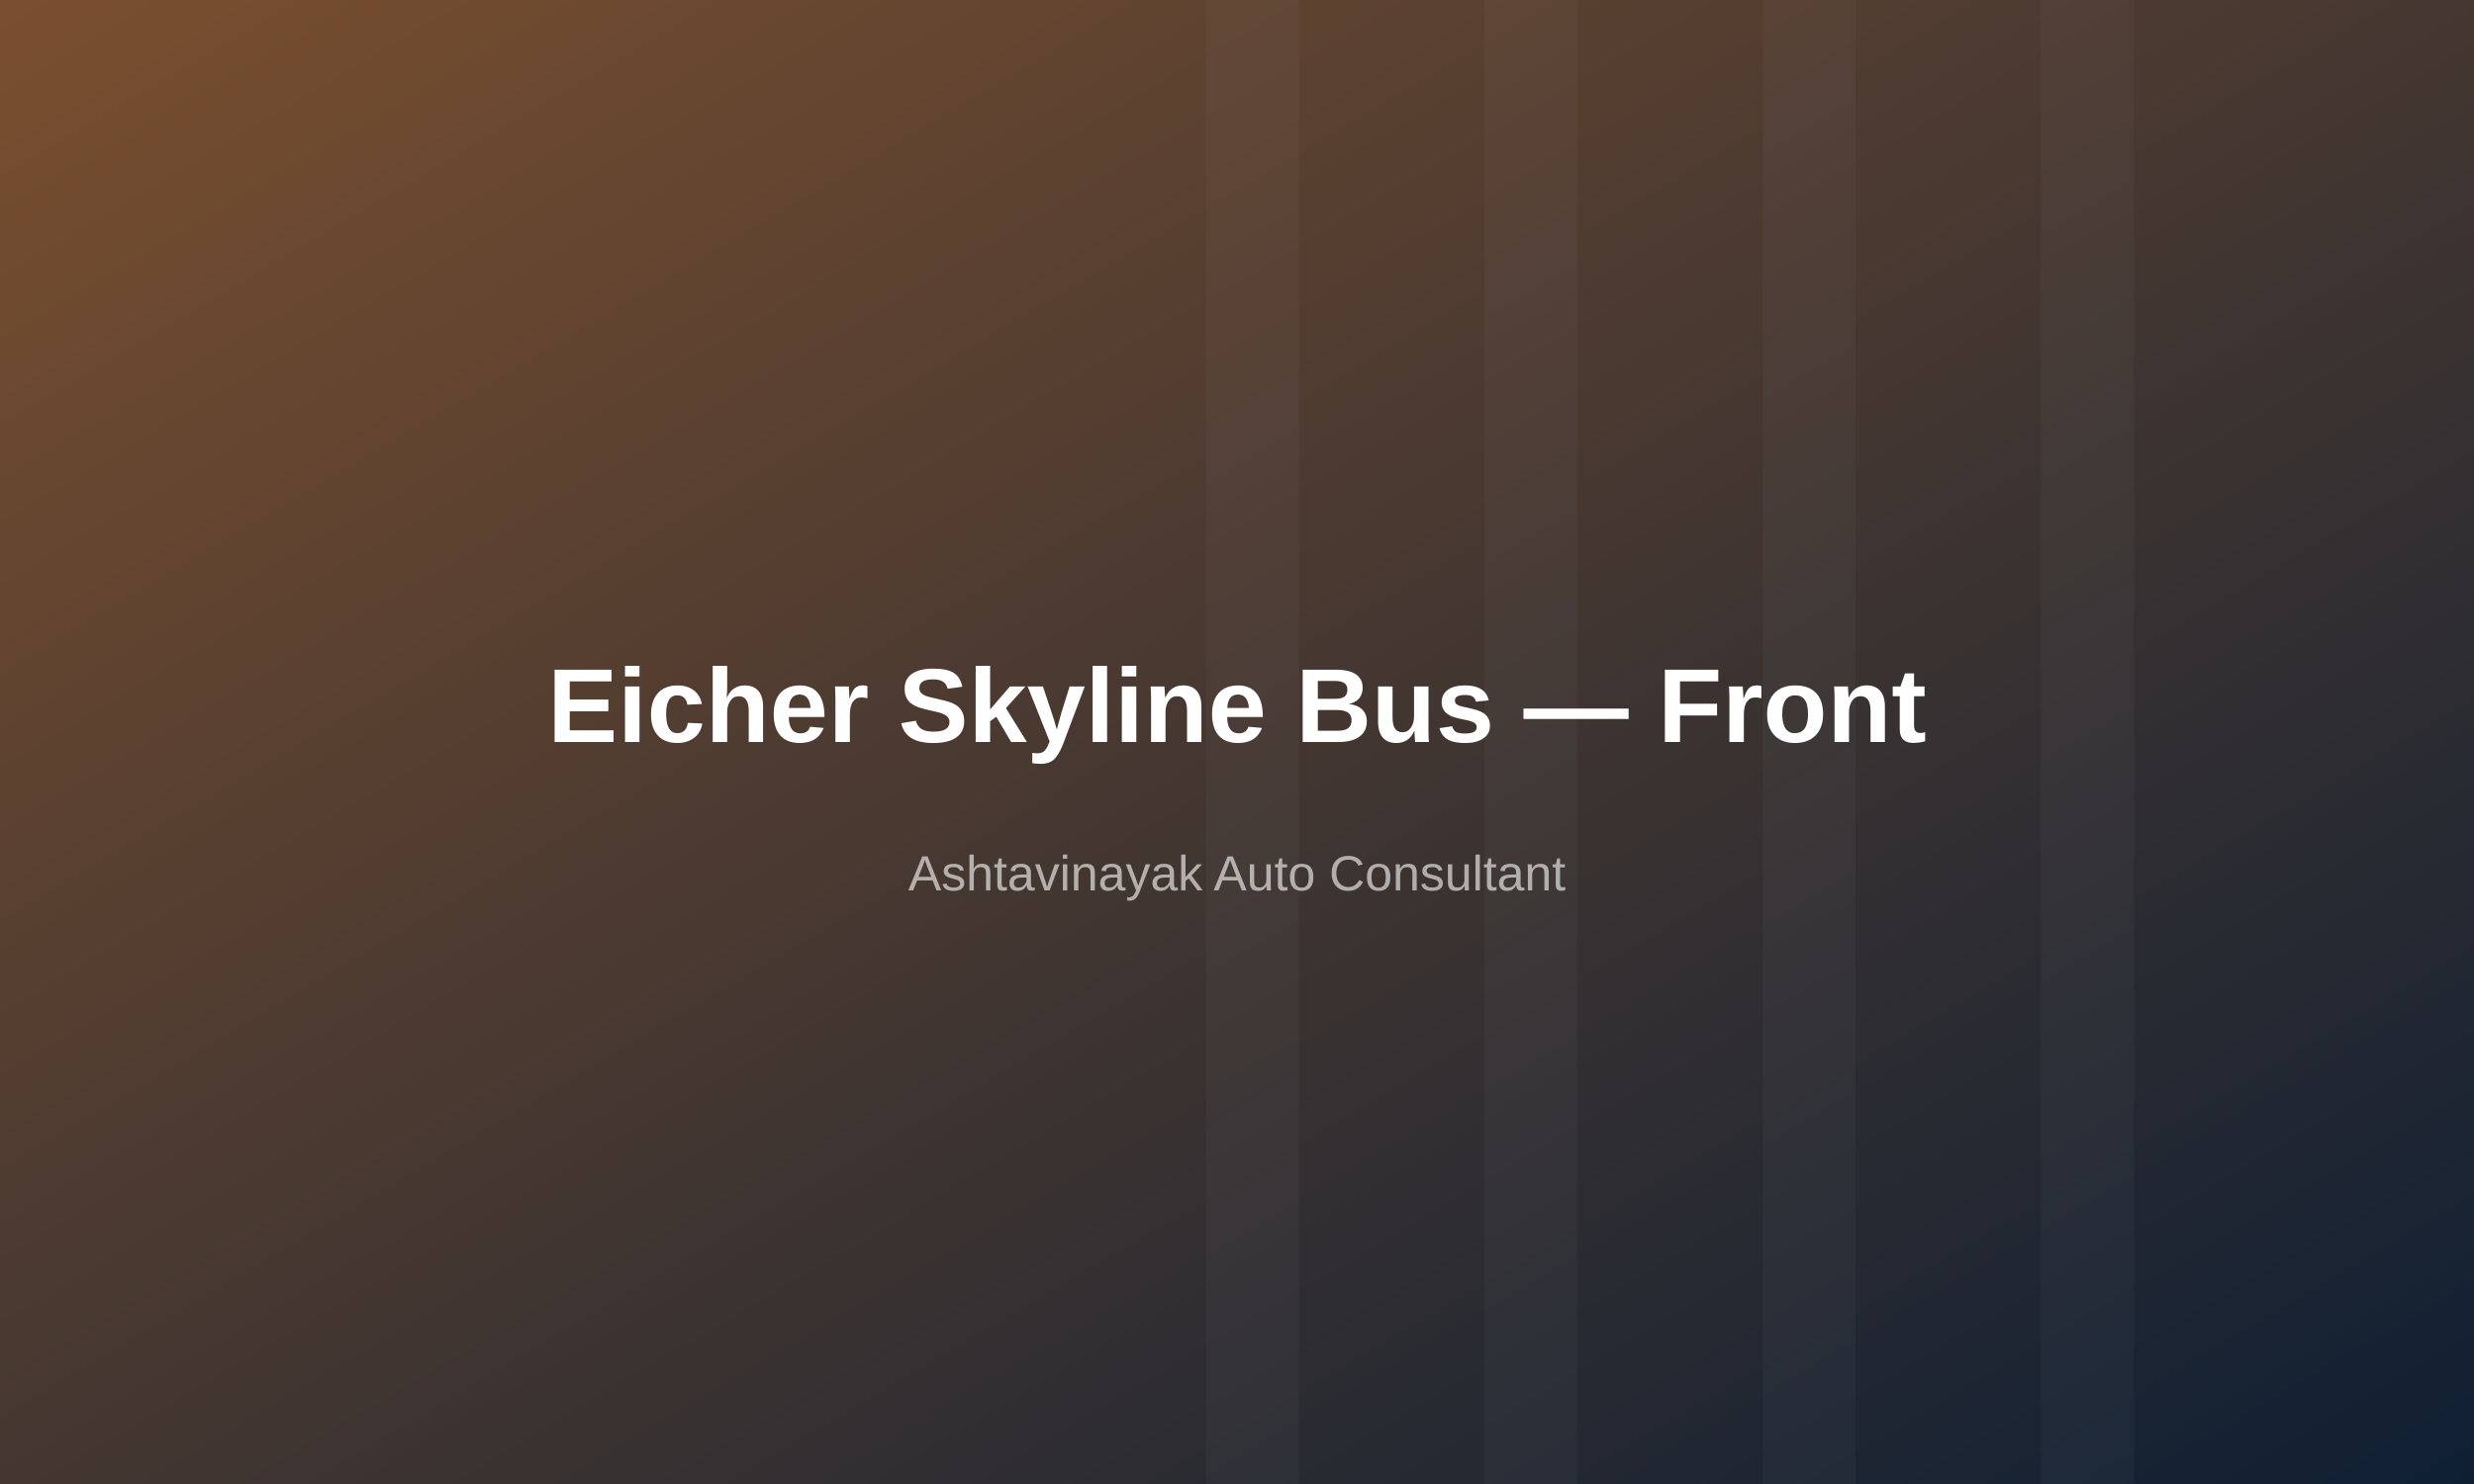
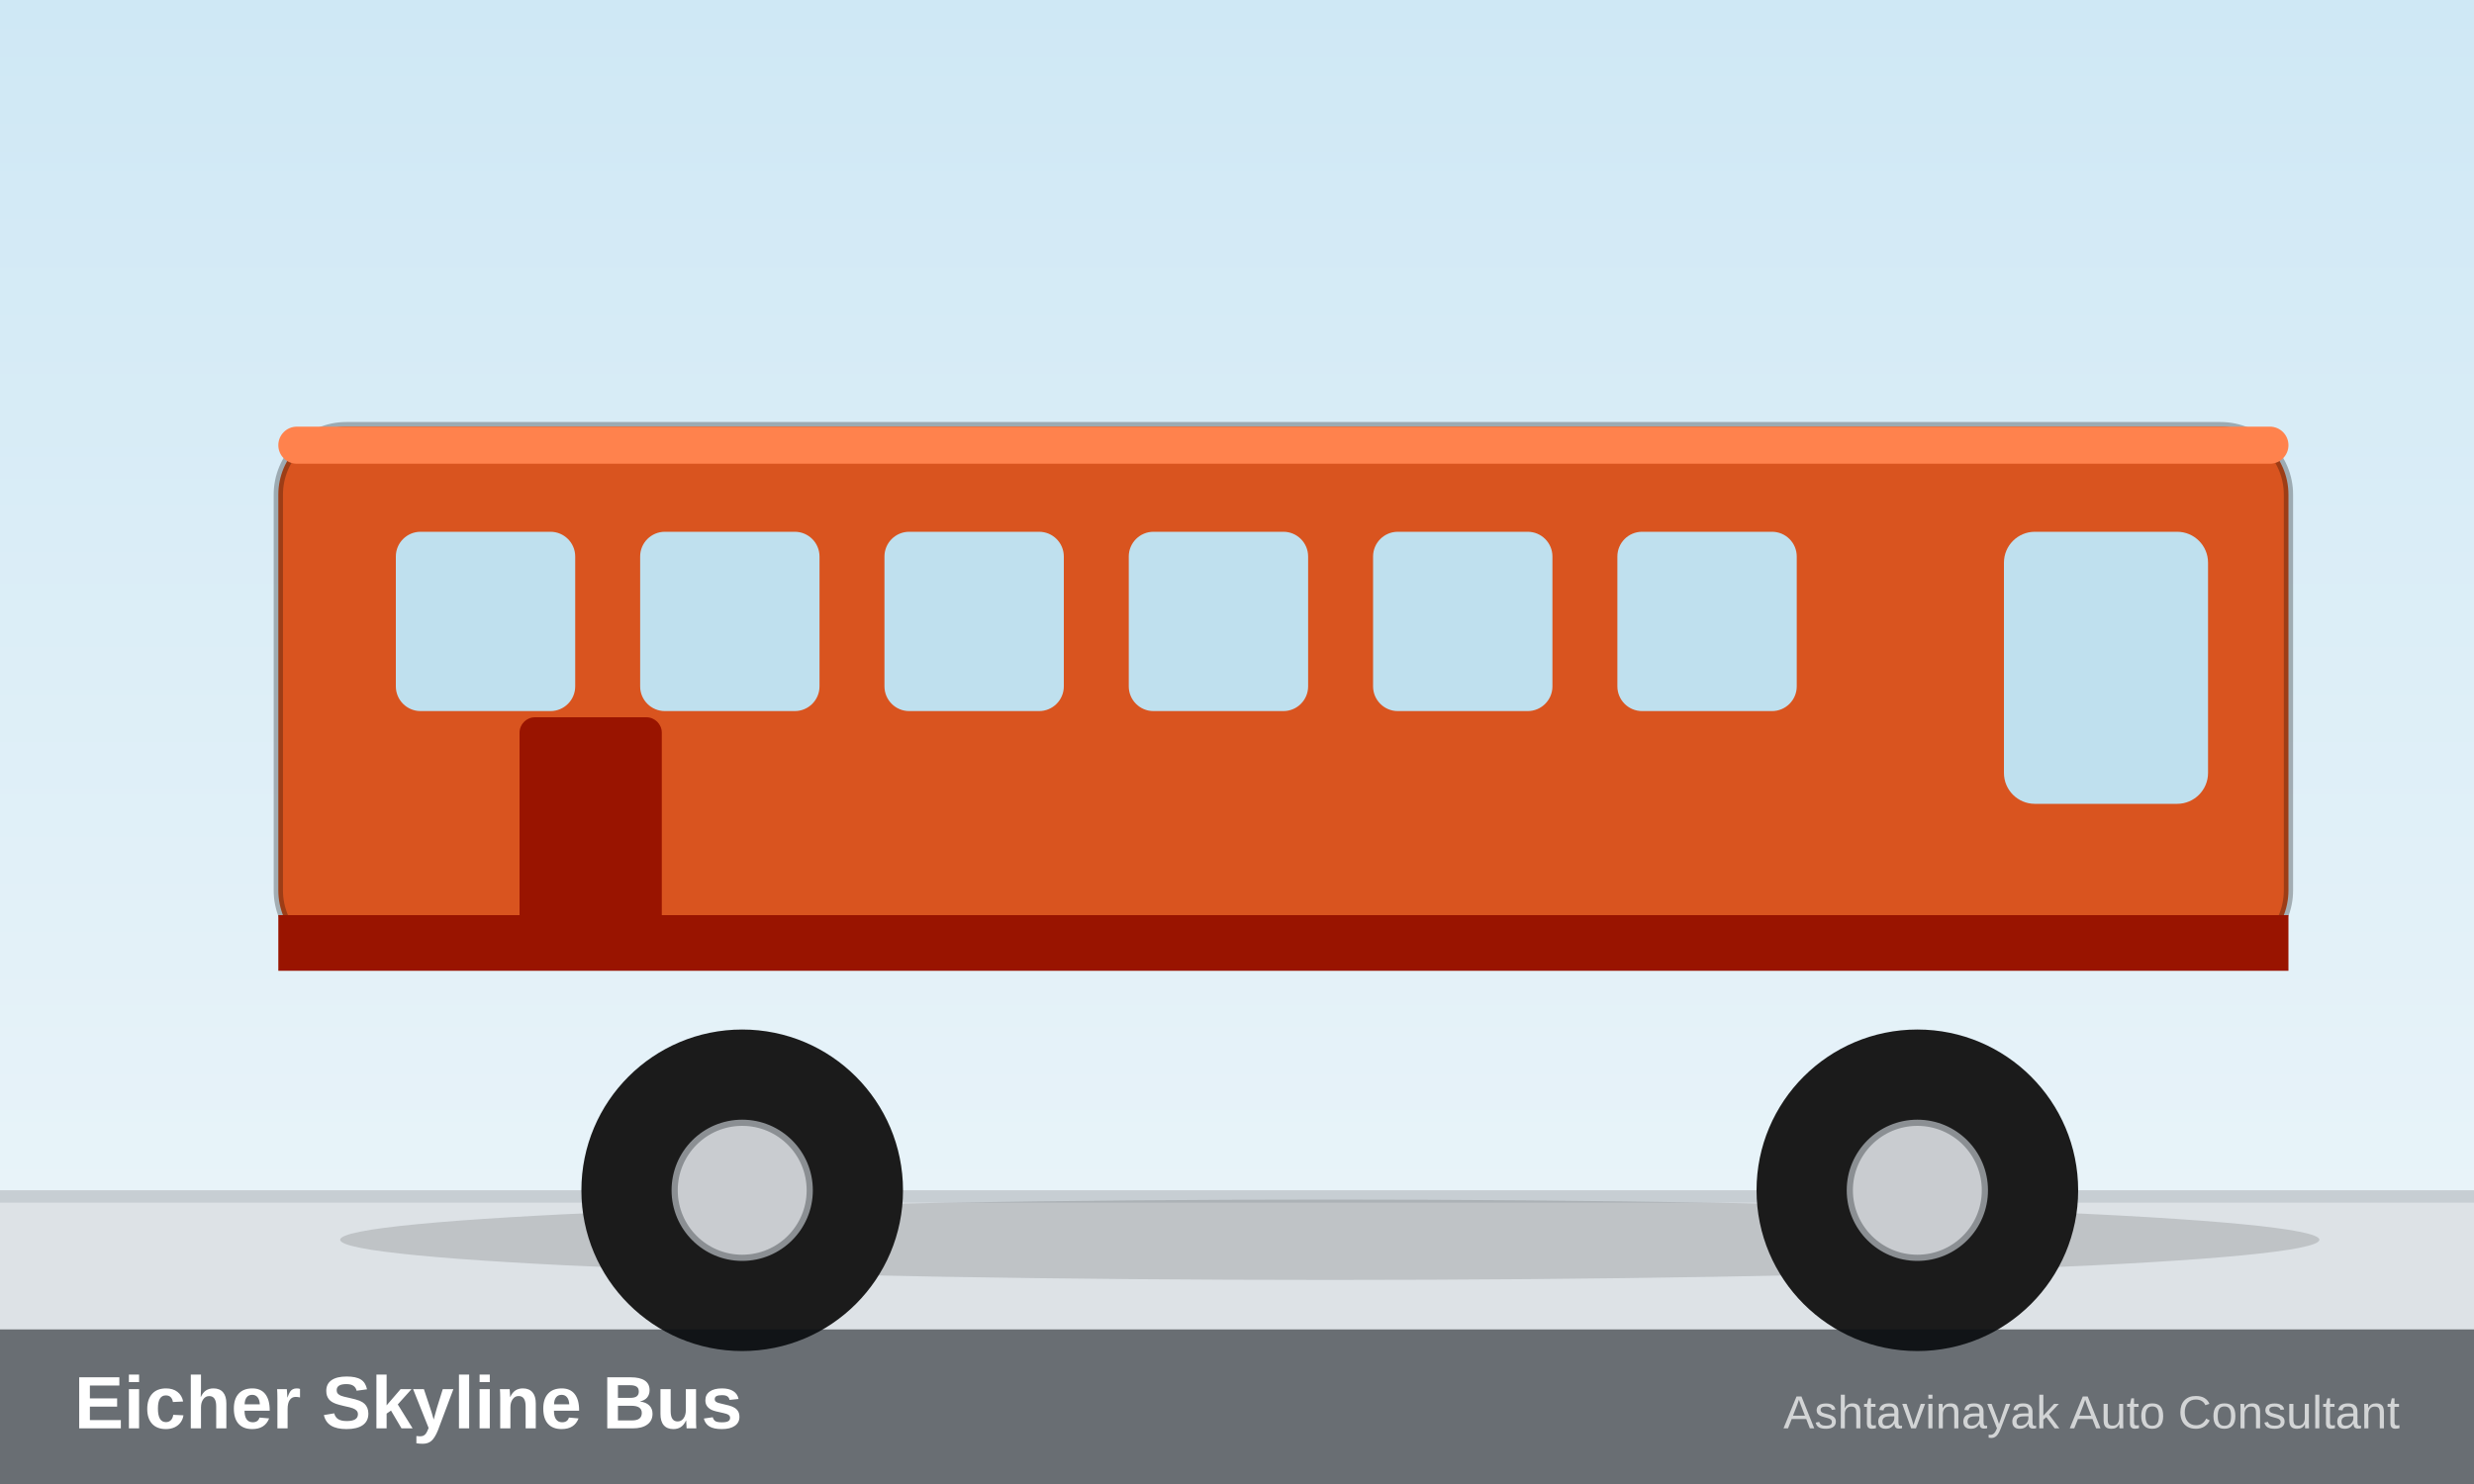
<svg xmlns="http://www.w3.org/2000/svg" width="800" height="480" viewBox="0 0 800 480">
  <defs>
-     <linearGradient id="g30" x1="0" y1="0" x2="1" y2="1">
-       <stop offset="0" stop-color="#7a4f2f" />
-       <stop offset="1" stop-color="#0f1f33" />
+     <linearGradient id="sky" x1="0" y1="0" x2="0" y2="1">
+       <stop offset="0" stop-color="#cfe8f5" />
+       <stop offset="1" stop-color="#eef6fa" />
    </linearGradient>
  </defs>
-   <rect width="800" height="480" fill="url(#g30)" />
-   <rect x="390" y="0" width="30" height="480" fill="white" opacity="0.03" />
-   <rect x="480" y="0" width="30" height="480" fill="white" opacity="0.03" />
-   <rect x="570" y="0" width="30" height="480" fill="white" opacity="0.03" />
-   <rect x="660" y="0" width="30" height="480" fill="white" opacity="0.03" />
-   <text x="50%" y="50%" text-anchor="middle" font-family="Arial, sans-serif" font-size="34" font-weight="700" fill="white">Eicher Skyline Bus — Front</text>
-   <text x="50%" y="60%" text-anchor="middle" font-family="Arial, sans-serif" font-size="16" fill="rgba(255,255,255,0.6)">Ashtavinayak Auto Consultant</text>
+   <rect width="800" height="480" fill="url(#sky)" />
+   <rect x="0" y="385" width="800" height="95" fill="#dde2e6" />
+   <rect x="0" y="385" width="800" height="4" fill="#c7ced3" />
+   <ellipse cx="430" cy="401" rx="320" ry="13" fill="#000" opacity="0.14" />
+   <rect x="90" y="138" width="650" height="172" rx="22" fill="#d9541f" stroke="rgba(0,0,0,0.28)" stroke-width="3" />
+   <rect x="90" y="138" width="650" height="12" rx="6" fill="#ff824d" />
+   <rect x="128" y="172" width="58" height="58" rx="8" fill="#bfe0ee" />
+   <rect x="207" y="172" width="58" height="58" rx="8" fill="#bfe0ee" />
+   <rect x="286" y="172" width="58" height="58" rx="8" fill="#bfe0ee" />
+   <rect x="365" y="172" width="58" height="58" rx="8" fill="#bfe0ee" />
+   <rect x="444" y="172" width="58" height="58" rx="8" fill="#bfe0ee" />
+   <rect x="523" y="172" width="58" height="58" rx="8" fill="#bfe0ee" />
+   <rect x="648" y="172" width="66" height="88" rx="10" fill="#bfe0ee" />
+   <rect x="168" y="232" width="46" height="78" rx="5" fill="#991400" />
+   <rect x="90" y="296" width="650" height="18" fill="#991400" />
+   <circle cx="240" cy="385" r="52" fill="#1b1b1b" />
+   <circle cx="240" cy="385" r="21.84" fill="#c9ccd0" />
+   <circle cx="240" cy="385" r="21.84" fill="none" stroke="#8b8f93" stroke-width="2" />
+   <circle cx="620" cy="385" r="52" fill="#1b1b1b" />
+   <circle cx="620" cy="385" r="21.84" fill="#c9ccd0" />
+   <circle cx="620" cy="385" r="21.84" fill="none" stroke="#8b8f93" stroke-width="2" />
+   <rect x="0" y="430" width="800" height="50" fill="rgba(10,15,20,0.55)" />
+   <text x="24" y="462" font-family="Arial, sans-serif" font-size="24" font-weight="700" fill="white">Eicher Skyline Bus</text>
+   <text x="776" y="462" text-anchor="end" font-family="Arial, sans-serif" font-size="15" fill="rgba(255,255,255,0.7)">Ashtavinayak Auto Consultant</text>
</svg>
